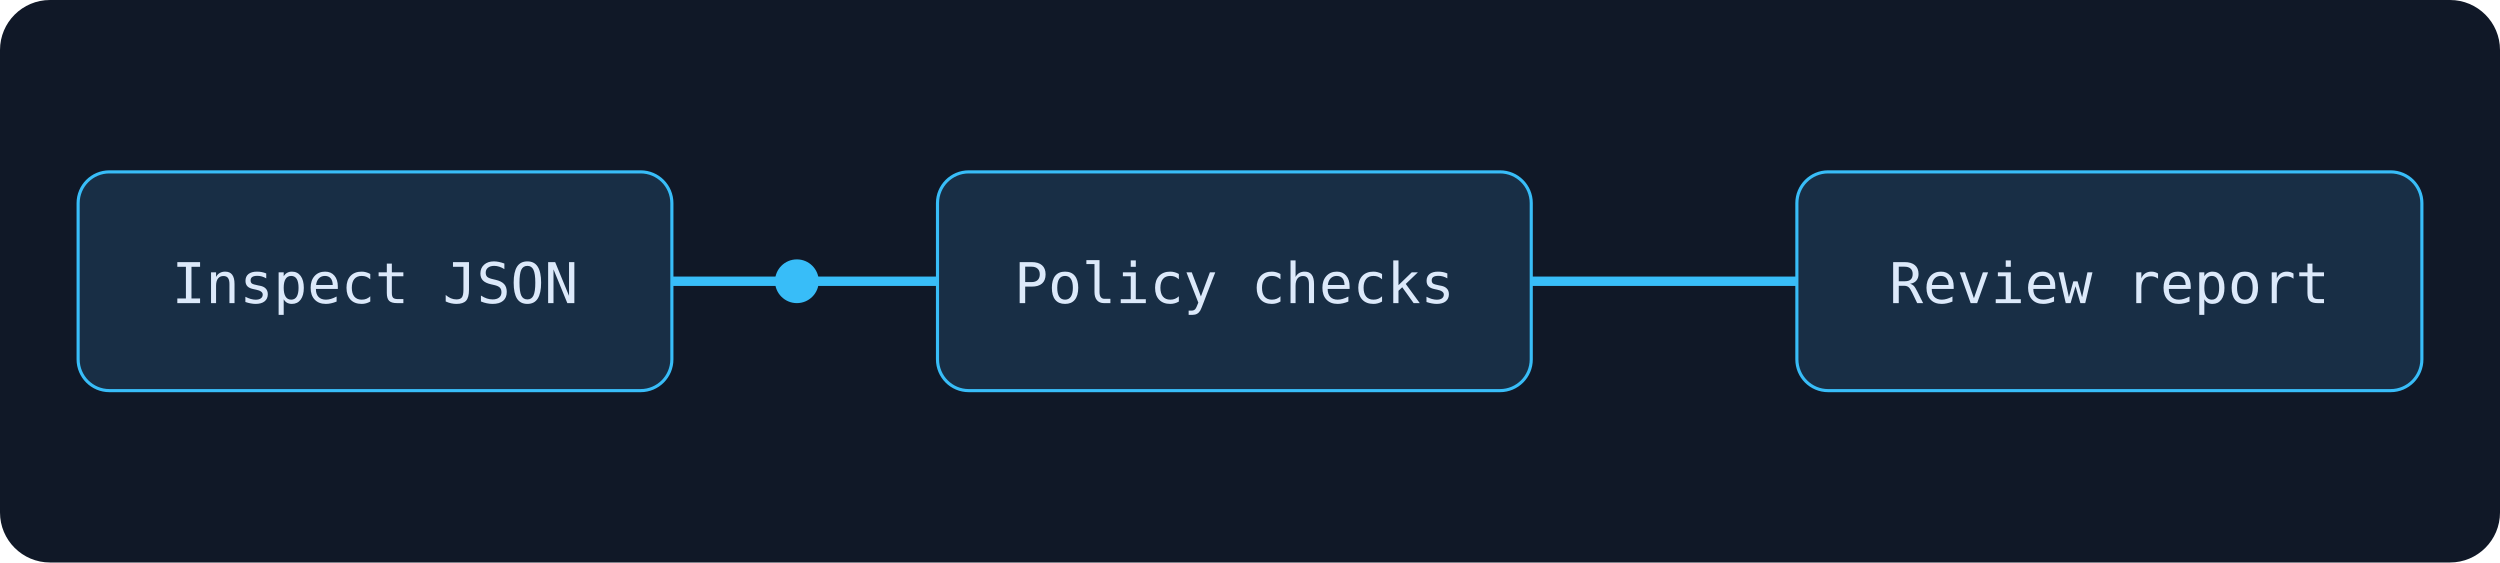
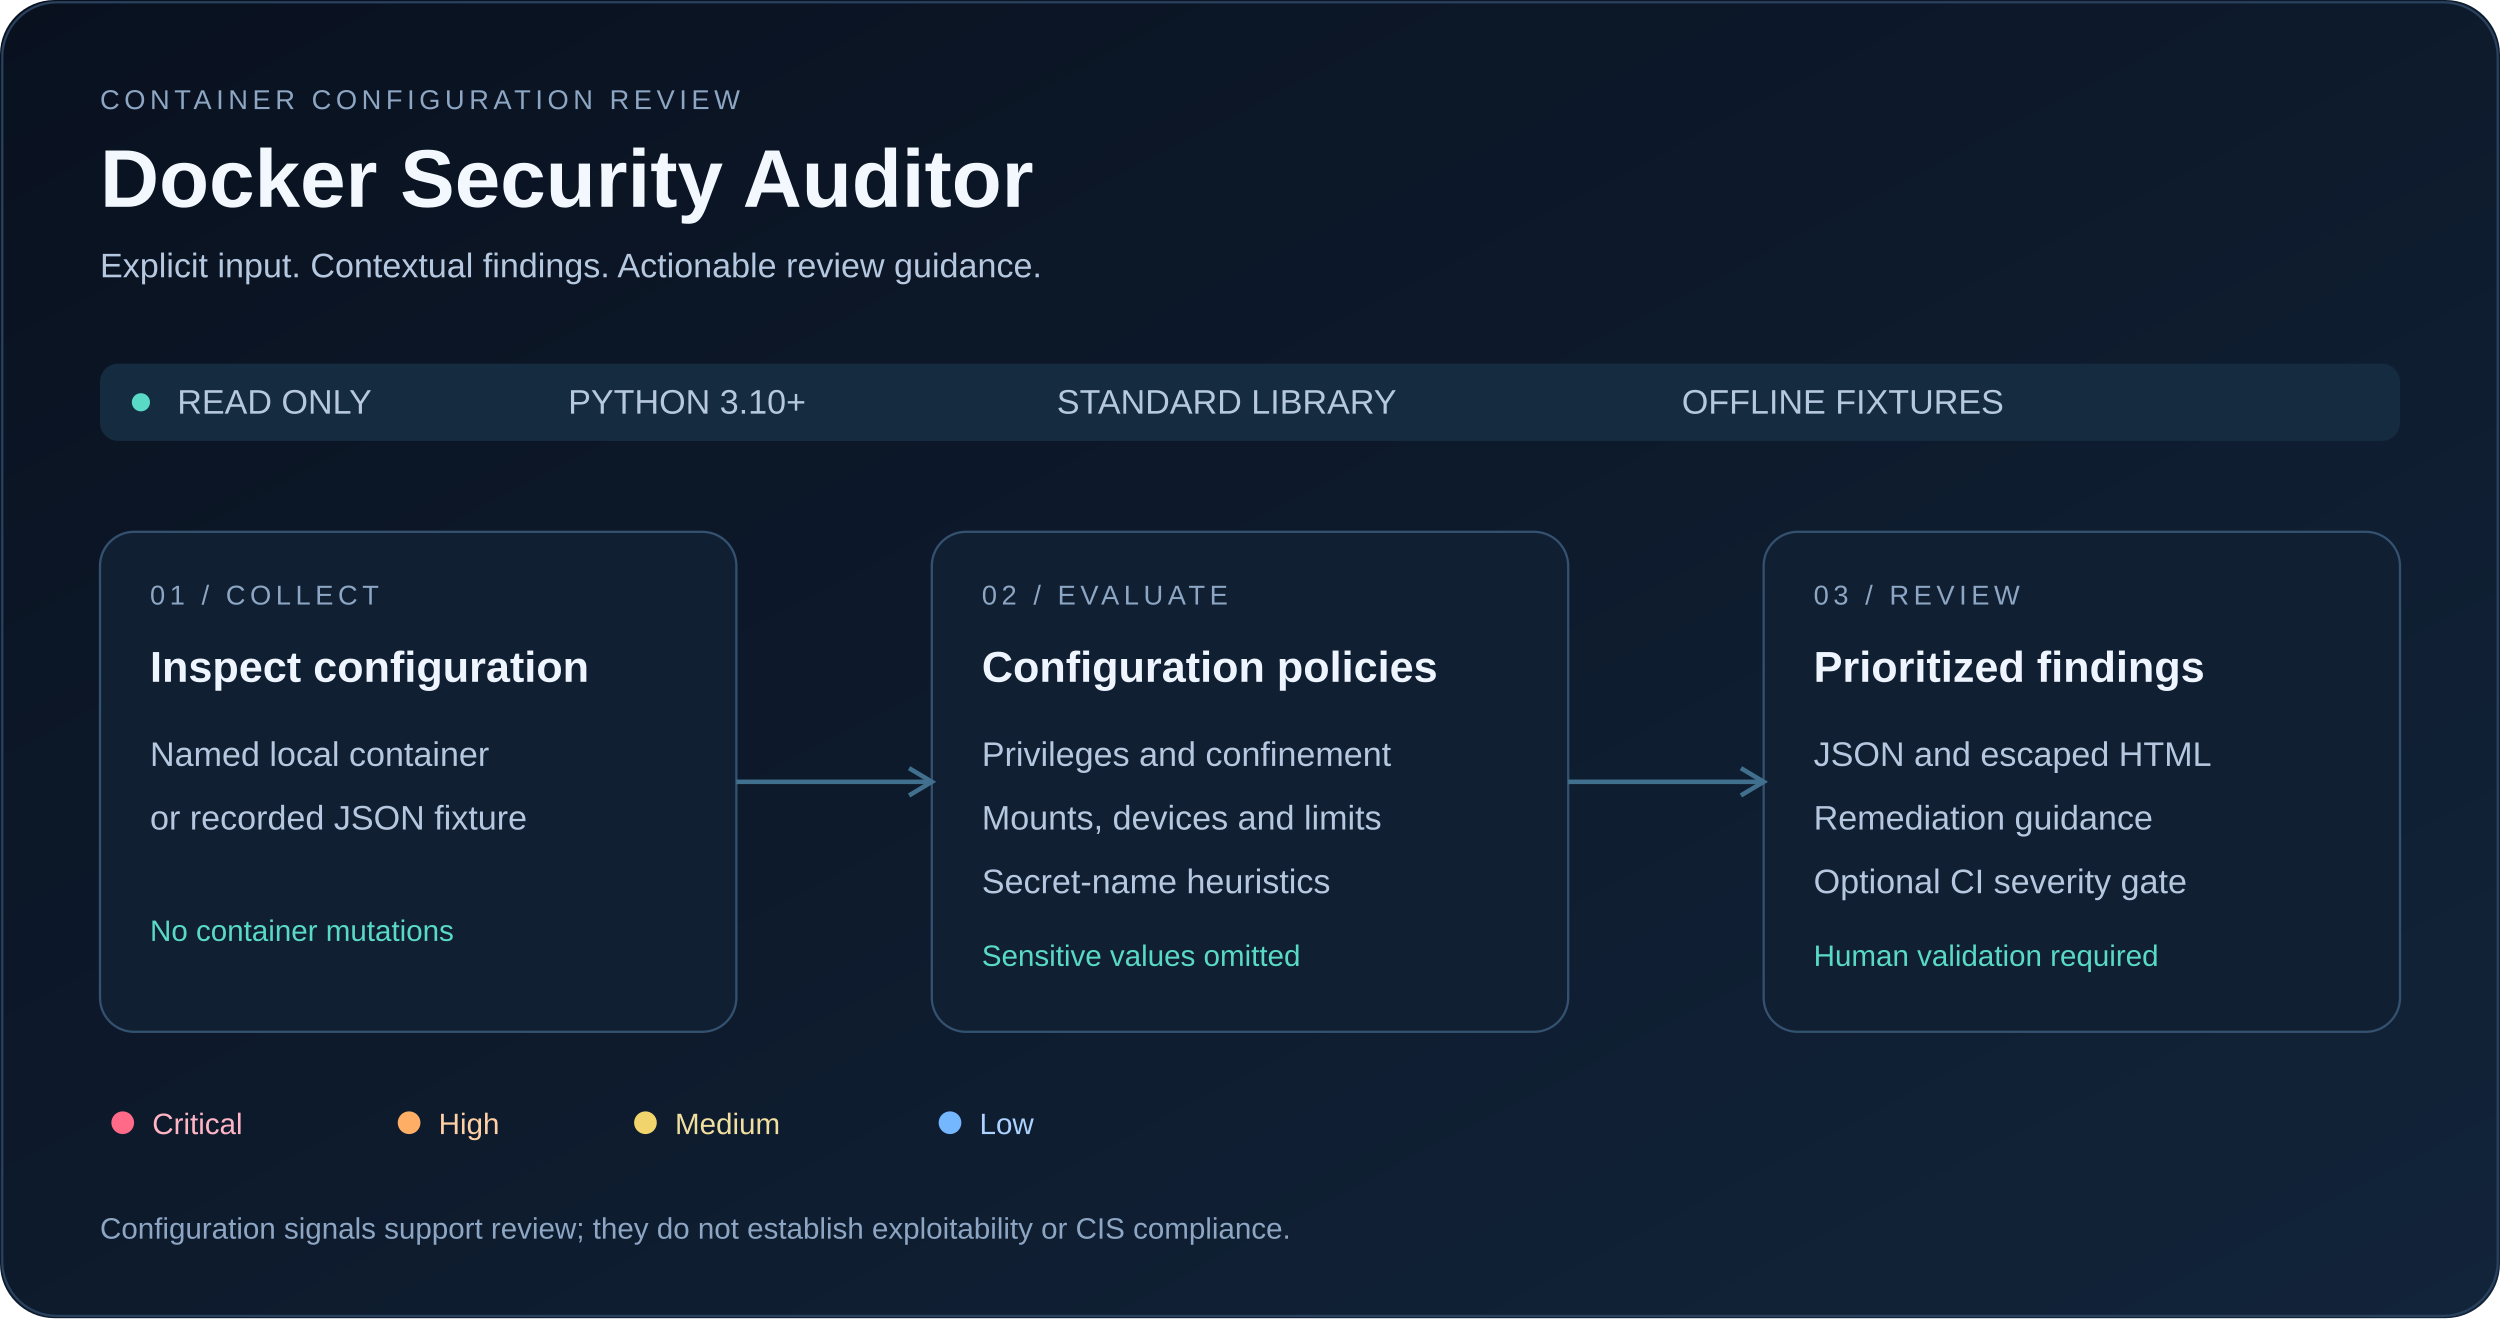
- <svg xmlns="http://www.w3.org/2000/svg" width="800" height="180" viewBox="0 0 800 180" role="img" aria-labelledby="title">
-   <style>text{font:18px monospace;fill:#dce9fa}.pulse{animation:pulse 3s infinite}@keyframes pulse{50%{opacity:.4}}@media(prefers-reduced-motion:reduce){.pulse{animation:none}}</style>
-   <rect width="800" height="180" rx="16" fill="#101827" />
-   <path d="M190 90H610" stroke="#38bdf8" stroke-width="3" />
-   <g fill="#182e45" stroke="#38bdf8">
-     <rect x="25" y="55" width="190" height="70" rx="10" />
-     <rect x="300" y="55" width="190" height="70" rx="10" />
-     <rect x="575" y="55" width="200" height="70" rx="10" />
+ <svg xmlns="http://www.w3.org/2000/svg" width="1100" height="580" viewBox="0 0 1100 580" role="img" aria-labelledby="title desc">
+   <defs>
+     <linearGradient id="bg" x2="1" y2="1">
+       <stop stop-color="#09111f" />
+       <stop offset="1" stop-color="#12243a" />
+     </linearGradient>
+   </defs>
+   <style>text{font-family:Arial,sans-serif}.label{font-size:12px;letter-spacing:2px;fill:#8da6c3}.title{font-size:19px;font-weight:700;fill:#eef5ff}.body{font-size:15px;fill:#b5c8df}.line{stroke:#40708e;stroke-width:2;fill:none}.dot{animation:blink 3s ease-in-out infinite}@keyframes blink{50%{opacity:.25}}@media(prefers-reduced-motion:reduce){.dot{animation:none}}</style>
+   <rect width="1100" height="580" rx="24" fill="url(#bg)" />
+   <rect x="1" y="1" width="1098" height="578" rx="24" fill="none" stroke="#29415d" />
+   <text x="44" y="48" class="label">CONTAINER CONFIGURATION REVIEW</text>
+   <text x="44" y="91" fill="#f3f8ff" font-size="36" font-weight="700">Docker Security Auditor</text>
+   <text x="44" y="122" class="body">Explicit input. Contextual findings. Actionable review guidance.</text>
+   <rect x="44" y="160" width="1012" height="34" rx="8" fill="#142b40" />
+   <circle cx="62" cy="177" r="4" fill="#59dac7" class="dot" />
+   <text x="78" y="182" class="body">READ ONLY</text>
+   <text x="250" y="182" class="body">PYTHON 3.10+</text>
+   <text x="465" y="182" class="body">STANDARD LIBRARY</text>
+   <text x="740" y="182" class="body">OFFLINE FIXTURES</text>
+   <g fill="#101f32" stroke="#34516f">
+     <rect x="44" y="234" width="280" height="220" rx="15" />
+     <rect x="410" y="234" width="280" height="220" rx="15" />
+     <rect x="776" y="234" width="280" height="220" rx="15" />
  </g>
-   <g text-anchor="middle">
-     <text x="120" y="97">Inspect JSON</text>
-     <text x="395" y="97">Policy checks</text>
-     <text x="675" y="97">Review report</text>
+   <path d="M324 344H410M690 344H776" class="line" />
+   <path d="m400 338 10 6-10 6m366-12 10 6-10 6" class="line" />
+   <text x="66" y="266" class="label">01 / COLLECT</text>
+   <text x="66" y="300" class="title">Inspect configuration</text>
+   <text x="66" y="337" class="body">Named local container</text>
+   <text x="66" y="365" class="body">or recorded JSON fixture</text>
+   <text x="66" y="414" fill="#59dac7" font-size="13">No container mutations</text>
+   <text x="432" y="266" class="label">02 / EVALUATE</text>
+   <text x="432" y="300" class="title">Configuration policies</text>
+   <text x="432" y="337" class="body">Privileges and confinement</text>
+   <text x="432" y="365" class="body">Mounts, devices and limits</text>
+   <text x="432" y="393" class="body">Secret-name heuristics</text>
+   <text x="432" y="425" fill="#59dac7" font-size="13">Sensitive values omitted</text>
+   <text x="798" y="266" class="label">03 / REVIEW</text>
+   <text x="798" y="300" class="title">Prioritized findings</text>
+   <text x="798" y="337" class="body">JSON and escaped HTML</text>
+   <text x="798" y="365" class="body">Remediation guidance</text>
+   <text x="798" y="393" class="body">Optional CI severity gate</text>
+   <text x="798" y="425" fill="#59dac7" font-size="13">Human validation required</text>
+   <g font-size="13">
+     <circle cx="54" cy="494" r="5" fill="#ff6a88" />
+     <text x="67" y="499" fill="#ffb5c5">Critical</text>
+     <circle cx="180" cy="494" r="5" fill="#ffaf65" />
+     <text x="193" y="499" fill="#ffd0a3">High</text>
+     <circle cx="284" cy="494" r="5" fill="#f1d46b" />
+     <text x="297" y="499" fill="#f1dfa0">Medium</text>
+     <circle cx="418" cy="494" r="5" fill="#74b7ff" />
+     <text x="431" y="499" fill="#acd2ff">Low</text>
  </g>
-   <circle class="pulse" cx="255" cy="90" r="7" fill="#38bdf8" />
+   <text x="44" y="545" fill="#8da6c3" font-size="13">Configuration signals support review; they do not establish exploitability or CIS compliance.</text>
</svg>
